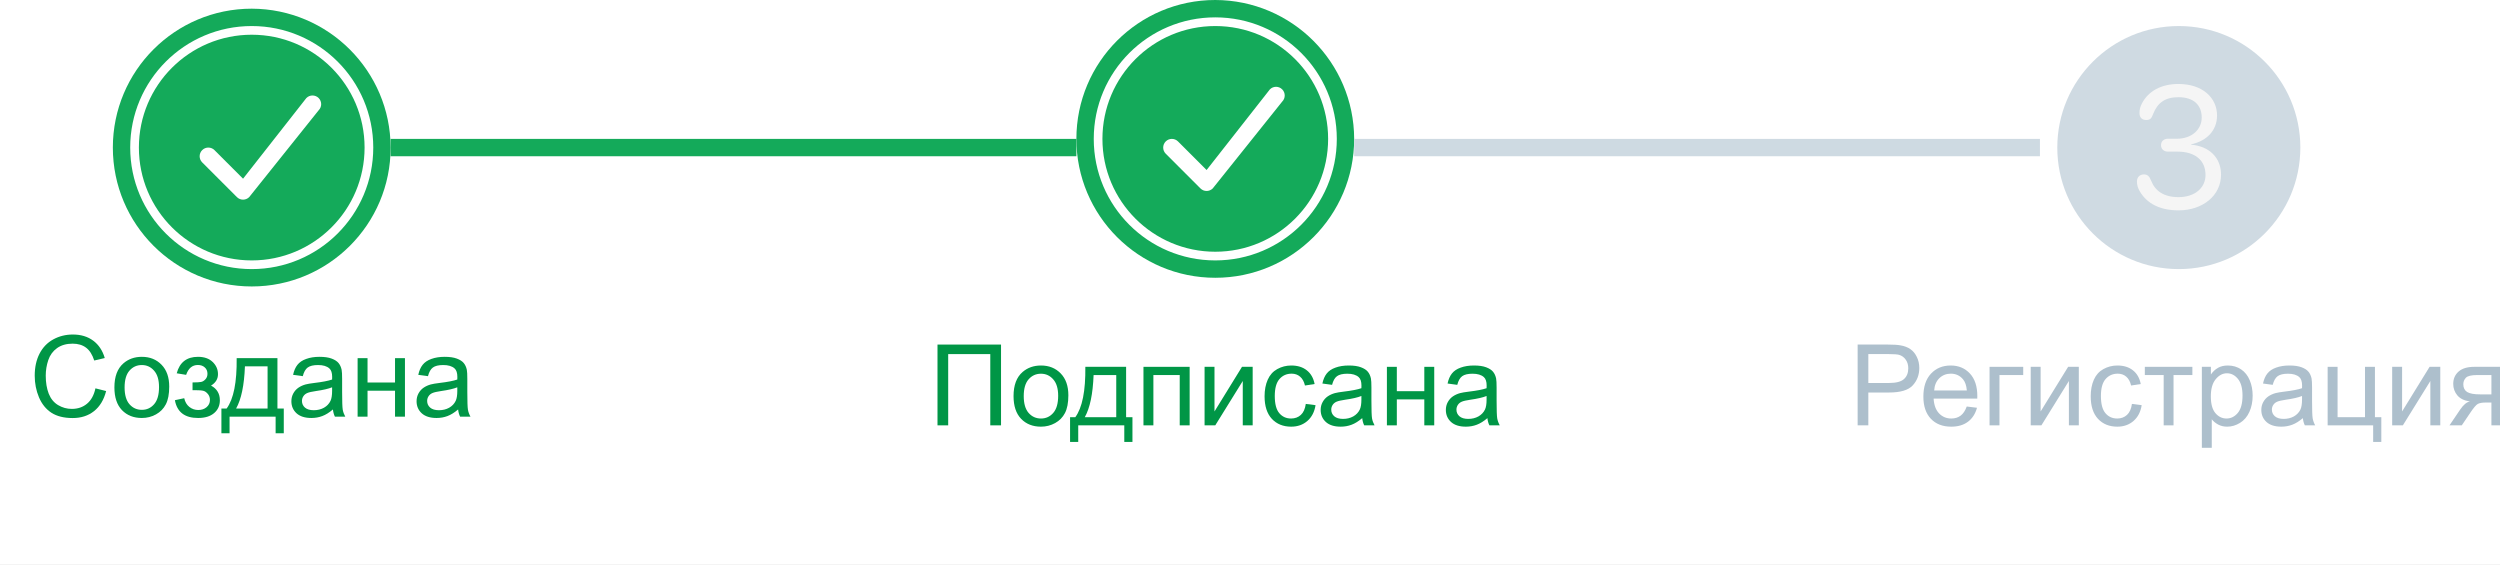
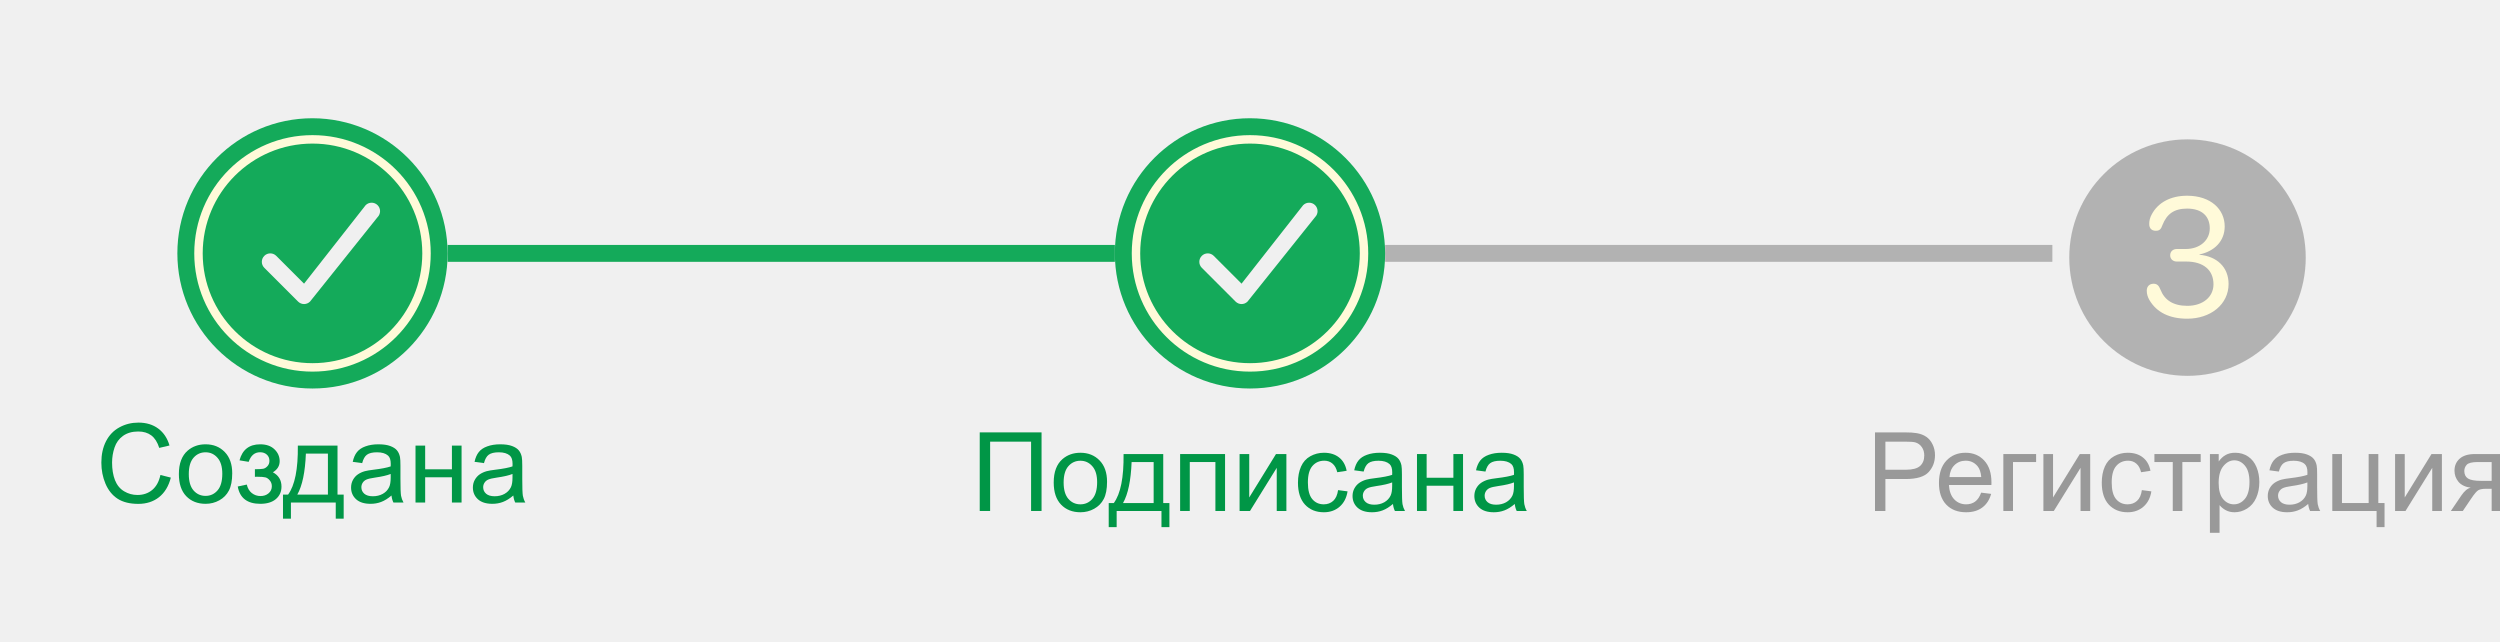
- <svg xmlns="http://www.w3.org/2000/svg" width="288" height="65" viewBox="0 0 288 65" fill="none">
-   <g clip-path="url(#clip0_205_139)">
-     <rect width="288" height="65" fill="white" />
-     <path d="M108 39.694H115.319V49H114.081V40.792H109.231V49H108V39.694Z" fill="#009646" />
-     <path d="M116.76 45.629C116.76 44.381 117.107 43.456 117.801 42.855C118.38 42.356 119.087 42.106 119.921 42.106C120.847 42.106 121.605 42.411 122.193 43.02C122.781 43.626 123.075 44.464 123.075 45.534C123.075 46.402 122.944 47.085 122.682 47.584C122.424 48.08 122.045 48.465 121.546 48.74C121.051 49.015 120.509 49.152 119.921 49.152C118.977 49.152 118.213 48.85 117.629 48.245C117.049 47.639 116.76 46.768 116.76 45.629ZM117.934 45.629C117.934 46.493 118.122 47.14 118.499 47.572C118.875 47.999 119.349 48.213 119.921 48.213C120.488 48.213 120.96 47.997 121.336 47.565C121.713 47.134 121.901 46.476 121.901 45.591C121.901 44.758 121.711 44.127 121.33 43.7C120.953 43.268 120.483 43.052 119.921 43.052C119.349 43.052 118.875 43.266 118.499 43.693C118.122 44.121 117.934 44.766 117.934 45.629Z" fill="#009646" />
-     <path d="M125.031 42.259H129.728V48.06H130.458V50.911H129.518V49H124.212V50.911H123.272V48.06H123.875C124.679 46.969 125.064 45.035 125.031 42.259ZM125.983 43.205C125.898 45.392 125.56 47.011 124.967 48.06H128.592V43.205H125.983Z" fill="#009646" />
-     <path d="M131.727 42.259H137.047V49H135.904V43.205H132.87V49H131.727V42.259Z" fill="#009646" />
-     <path d="M138.767 42.259H139.909V47.4L143.077 42.259H144.308V49H143.166V43.89L139.998 49H138.767V42.259Z" fill="#009646" />
-     <path d="M150.428 46.531L151.551 46.677C151.428 47.451 151.113 48.058 150.605 48.498C150.102 48.934 149.482 49.152 148.745 49.152C147.823 49.152 147.08 48.852 146.517 48.251C145.959 47.646 145.679 46.78 145.679 45.655C145.679 44.927 145.8 44.29 146.041 43.744C146.282 43.198 146.649 42.79 147.139 42.519C147.635 42.244 148.172 42.106 148.752 42.106C149.484 42.106 150.083 42.293 150.548 42.665C151.014 43.033 151.312 43.558 151.443 44.239L150.332 44.411C150.226 43.958 150.038 43.617 149.767 43.389C149.501 43.16 149.177 43.046 148.796 43.046C148.221 43.046 147.753 43.253 147.393 43.668C147.034 44.078 146.854 44.73 146.854 45.623C146.854 46.529 147.027 47.187 147.374 47.597C147.721 48.008 148.174 48.213 148.733 48.213C149.181 48.213 149.556 48.075 149.856 47.8C150.157 47.525 150.347 47.102 150.428 46.531Z" fill="#009646" />
-     <path d="M156.928 48.169C156.504 48.528 156.096 48.782 155.702 48.93C155.313 49.078 154.894 49.152 154.446 49.152C153.705 49.152 153.136 48.972 152.738 48.613C152.34 48.249 152.141 47.785 152.141 47.223C152.141 46.893 152.215 46.592 152.364 46.321C152.516 46.046 152.713 45.826 152.954 45.661C153.199 45.496 153.474 45.371 153.779 45.287C154.003 45.227 154.342 45.17 154.795 45.115C155.717 45.005 156.396 44.874 156.832 44.722C156.837 44.565 156.839 44.466 156.839 44.423C156.839 43.958 156.731 43.63 156.515 43.44C156.223 43.181 155.789 43.052 155.214 43.052C154.676 43.052 154.278 43.148 154.02 43.338C153.766 43.524 153.578 43.856 153.455 44.334L152.338 44.182C152.44 43.704 152.607 43.319 152.84 43.027C153.072 42.731 153.409 42.504 153.849 42.348C154.289 42.187 154.799 42.106 155.379 42.106C155.954 42.106 156.422 42.174 156.782 42.31C157.141 42.445 157.406 42.616 157.575 42.824C157.744 43.027 157.863 43.285 157.93 43.598C157.969 43.793 157.988 44.144 157.988 44.652V46.175C157.988 47.237 158.011 47.91 158.057 48.194C158.108 48.473 158.206 48.742 158.349 49H157.156C157.038 48.763 156.961 48.486 156.928 48.169ZM156.832 45.617C156.418 45.786 155.796 45.93 154.966 46.048C154.496 46.116 154.164 46.192 153.969 46.277C153.775 46.361 153.625 46.486 153.519 46.651C153.413 46.812 153.36 46.992 153.36 47.191C153.36 47.496 153.474 47.749 153.703 47.953C153.936 48.156 154.274 48.257 154.719 48.257C155.159 48.257 155.55 48.162 155.893 47.972C156.236 47.777 156.487 47.513 156.648 47.178C156.771 46.92 156.832 46.539 156.832 46.036V45.617Z" fill="#009646" />
-     <path d="M159.771 42.259H160.914V45.065H164.081V42.259H165.224V49H164.081V46.01H160.914V49H159.771V42.259Z" fill="#009646" />
-     <path d="M171.349 48.169C170.926 48.528 170.518 48.782 170.124 48.93C169.735 49.078 169.316 49.152 168.867 49.152C168.127 49.152 167.558 48.972 167.16 48.613C166.762 48.249 166.563 47.785 166.563 47.223C166.563 46.893 166.637 46.592 166.785 46.321C166.938 46.046 167.135 45.826 167.376 45.661C167.621 45.496 167.896 45.371 168.201 45.287C168.425 45.227 168.764 45.17 169.217 45.115C170.139 45.005 170.818 44.874 171.254 44.722C171.258 44.565 171.261 44.466 171.261 44.423C171.261 43.958 171.153 43.63 170.937 43.44C170.645 43.181 170.211 43.052 169.636 43.052C169.098 43.052 168.7 43.148 168.442 43.338C168.188 43.524 168 43.856 167.877 44.334L166.76 44.182C166.862 43.704 167.029 43.319 167.261 43.027C167.494 42.731 167.831 42.504 168.271 42.348C168.711 42.187 169.221 42.106 169.801 42.106C170.376 42.106 170.844 42.174 171.203 42.31C171.563 42.445 171.828 42.616 171.997 42.824C172.166 43.027 172.285 43.285 172.352 43.598C172.39 43.793 172.409 44.144 172.409 44.652V46.175C172.409 47.237 172.433 47.91 172.479 48.194C172.53 48.473 172.627 48.742 172.771 49H171.578C171.459 48.763 171.383 48.486 171.349 48.169ZM171.254 45.617C170.839 45.786 170.217 45.93 169.388 46.048C168.918 46.116 168.586 46.192 168.391 46.277C168.197 46.361 168.046 46.486 167.941 46.651C167.835 46.812 167.782 46.992 167.782 47.191C167.782 47.496 167.896 47.749 168.125 47.953C168.358 48.156 168.696 48.257 169.14 48.257C169.581 48.257 169.972 48.162 170.315 47.972C170.657 47.777 170.909 47.513 171.07 47.178C171.193 46.92 171.254 46.539 171.254 46.036V45.617Z" fill="#009646" />
-     <path d="M214 49V39.694H217.51C218.128 39.694 218.6 39.724 218.926 39.783C219.383 39.859 219.766 40.005 220.075 40.221C220.383 40.433 220.631 40.731 220.817 41.116C221.008 41.501 221.103 41.925 221.103 42.386C221.103 43.177 220.851 43.848 220.347 44.398C219.844 44.944 218.934 45.217 217.618 45.217H215.231V49H214ZM215.231 44.119H217.637C218.433 44.119 218.998 43.971 219.332 43.674C219.666 43.378 219.833 42.961 219.833 42.424C219.833 42.035 219.734 41.702 219.535 41.427C219.34 41.148 219.082 40.964 218.761 40.875C218.553 40.82 218.17 40.792 217.612 40.792H215.231V44.119Z" fill="#ADBFCC" />
-     <path d="M226.568 46.829L227.749 46.975C227.563 47.665 227.218 48.2 226.714 48.581C226.211 48.962 225.567 49.152 224.784 49.152C223.798 49.152 223.016 48.85 222.436 48.245C221.86 47.635 221.573 46.783 221.573 45.687C221.573 44.552 221.865 43.672 222.449 43.046C223.033 42.42 223.79 42.106 224.721 42.106C225.622 42.106 226.359 42.413 226.93 43.027C227.501 43.641 227.787 44.504 227.787 45.617C227.787 45.684 227.785 45.786 227.781 45.921H222.753C222.796 46.662 223.005 47.229 223.382 47.623C223.758 48.016 224.228 48.213 224.791 48.213C225.21 48.213 225.567 48.103 225.864 47.883C226.16 47.663 226.395 47.312 226.568 46.829ZM222.817 44.982H226.581C226.53 44.415 226.386 43.99 226.149 43.706C225.785 43.266 225.313 43.046 224.734 43.046C224.209 43.046 223.767 43.221 223.407 43.573C223.052 43.924 222.855 44.394 222.817 44.982Z" fill="#ADBFCC" />
-     <path d="M229.196 42.259H233.075V43.205H230.339V49H229.196V42.259Z" fill="#ADBFCC" />
-     <path d="M233.938 42.259H235.08V47.4L238.248 42.259H239.479V49H238.337V43.89L235.169 49H233.938V42.259Z" fill="#ADBFCC" />
-     <path d="M245.598 46.531L246.722 46.677C246.599 47.451 246.284 48.058 245.776 48.498C245.273 48.934 244.653 49.152 243.916 49.152C242.994 49.152 242.251 48.852 241.688 48.251C241.13 47.646 240.85 46.78 240.85 45.655C240.85 44.927 240.971 44.29 241.212 43.744C241.453 43.198 241.819 42.79 242.31 42.519C242.805 42.244 243.343 42.106 243.923 42.106C244.655 42.106 245.254 42.293 245.719 42.665C246.185 43.033 246.483 43.558 246.614 44.239L245.503 44.411C245.397 43.958 245.209 43.617 244.938 43.389C244.672 43.16 244.348 43.046 243.967 43.046C243.392 43.046 242.924 43.253 242.564 43.668C242.205 44.078 242.025 44.73 242.025 45.623C242.025 46.529 242.198 47.187 242.545 47.597C242.892 48.008 243.345 48.213 243.904 48.213C244.352 48.213 244.727 48.075 245.027 47.8C245.328 47.525 245.518 47.102 245.598 46.531Z" fill="#ADBFCC" />
-     <path d="M247.084 42.259H252.562V43.205H250.391V49H249.255V43.205H247.084V42.259Z" fill="#ADBFCC" />
-     <path d="M253.654 51.584V42.259H254.695V43.135C254.94 42.792 255.217 42.536 255.526 42.367C255.835 42.193 256.21 42.106 256.65 42.106C257.225 42.106 257.733 42.255 258.173 42.551C258.613 42.847 258.945 43.266 259.17 43.808C259.394 44.345 259.506 44.935 259.506 45.579C259.506 46.268 259.381 46.891 259.132 47.445C258.886 47.995 258.527 48.418 258.053 48.714C257.583 49.006 257.088 49.152 256.567 49.152C256.186 49.152 255.844 49.072 255.539 48.911C255.238 48.75 254.991 48.547 254.796 48.302V51.584H253.654ZM254.688 45.667C254.688 46.535 254.864 47.176 255.215 47.591C255.566 48.005 255.992 48.213 256.491 48.213C256.999 48.213 257.433 47.999 257.792 47.572C258.156 47.14 258.338 46.474 258.338 45.572C258.338 44.713 258.16 44.07 257.805 43.643C257.454 43.215 257.033 43.002 256.542 43.002C256.055 43.002 255.624 43.23 255.247 43.687C254.874 44.14 254.688 44.8 254.688 45.667Z" fill="#ADBFCC" />
-     <path d="M265.289 48.169C264.866 48.528 264.457 48.782 264.064 48.93C263.674 49.078 263.256 49.152 262.807 49.152C262.066 49.152 261.497 48.972 261.099 48.613C260.702 48.249 260.503 47.785 260.503 47.223C260.503 46.893 260.577 46.592 260.725 46.321C260.877 46.046 261.074 45.826 261.315 45.661C261.561 45.496 261.836 45.371 262.14 45.287C262.365 45.227 262.703 45.17 263.156 45.115C264.079 45.005 264.758 44.874 265.194 44.722C265.198 44.565 265.2 44.466 265.2 44.423C265.2 43.958 265.092 43.63 264.876 43.44C264.584 43.181 264.151 43.052 263.575 43.052C263.038 43.052 262.64 43.148 262.382 43.338C262.128 43.524 261.939 43.856 261.817 44.334L260.7 44.182C260.801 43.704 260.968 43.319 261.201 43.027C261.434 42.731 261.77 42.504 262.21 42.348C262.65 42.187 263.16 42.106 263.74 42.106C264.316 42.106 264.783 42.174 265.143 42.31C265.503 42.445 265.767 42.616 265.936 42.824C266.106 43.027 266.224 43.285 266.292 43.598C266.33 43.793 266.349 44.144 266.349 44.652V46.175C266.349 47.237 266.372 47.91 266.419 48.194C266.47 48.473 266.567 48.742 266.711 49H265.517C265.399 48.763 265.323 48.486 265.289 48.169ZM265.194 45.617C264.779 45.786 264.157 45.93 263.327 46.048C262.858 46.116 262.526 46.192 262.331 46.277C262.136 46.361 261.986 46.486 261.88 46.651C261.774 46.812 261.721 46.992 261.721 47.191C261.721 47.496 261.836 47.749 262.064 47.953C262.297 48.156 262.636 48.257 263.08 48.257C263.52 48.257 263.911 48.162 264.254 47.972C264.597 47.777 264.849 47.513 265.01 47.178C265.132 46.92 265.194 46.539 265.194 46.036V45.617Z" fill="#ADBFCC" />
-     <path d="M268.145 42.259H269.288V48.06H272.449V42.259H273.592V48.06H274.328V50.911H273.388V49H268.145V42.259Z" fill="#ADBFCC" />
-     <path d="M275.578 42.259H276.721V47.4L279.888 42.259H281.12V49H279.977V43.89L276.81 49H275.578V42.259Z" fill="#ADBFCC" />
-     <path d="M288.147 42.259V49H287.011V46.372H286.35C285.948 46.372 285.648 46.425 285.449 46.531C285.254 46.632 284.969 46.965 284.592 47.527L283.596 49H282.18L283.411 47.185C283.788 46.63 284.163 46.317 284.535 46.245C283.883 46.156 283.399 45.921 283.081 45.541C282.768 45.16 282.612 44.722 282.612 44.227C282.612 43.643 282.817 43.169 283.227 42.805C283.642 42.441 284.241 42.259 285.024 42.259H288.147ZM287.011 43.205H285.386C284.704 43.205 284.264 43.31 284.065 43.522C283.871 43.734 283.773 43.981 283.773 44.265C283.773 44.667 283.917 44.963 284.205 45.153C284.497 45.34 285.011 45.433 285.747 45.433H287.011V43.205Z" fill="#ADBFCC" />
-     <path d="M29 1C20.163 1 13 8.163 13 17C13 25.837 20.163 33 29 33C37.837 33 45 25.837 45 17C44.974 8.174 37.826 1.026 29 1ZM36.707 12.707L28.707 22.707C28.512 22.902 28.256 23 28 23C27.744 23 27.488 22.902 27.293 22.707L23.293 18.707C22.902 18.316 22.902 17.684 23.293 17.293C23.684 16.902 24.316 16.902 24.707 17.293L28 20.586L35.293 11.293C35.684 10.902 36.316 10.902 36.707 11.293C37.098 11.684 37.098 12.316 36.707 12.707Z" fill="#14AA5A" />
-     <path fill-rule="evenodd" clip-rule="evenodd" d="M29 30C36.18 30 42 24.18 42 17C42 9.82 36.18 4 29 4C21.82 4 16 9.82 16 17C16 24.18 21.82 30 29 30ZM29 31C36.732 31 43 24.732 43 17C43 9.268 36.732 3 29 3C21.268 3 15 9.268 15 17C15 24.732 21.268 31 29 31Z" fill="white" />
-     <path d="M140 0C131.163 0 124 7.163 124 16C124 24.837 131.163 32 140 32C148.837 32 156 24.837 156 16C155.974 7.174 148.826 0.026 140 0ZM147.707 11.707L139.707 21.707C139.512 21.902 139.256 22 139 22C138.744 22 138.488 21.902 138.293 21.707L134.293 17.707C133.902 17.316 133.902 16.684 134.293 16.293C134.684 15.902 135.316 15.902 135.707 16.293L139 19.586L146.293 10.293C146.684 9.902 147.316 9.902 147.707 10.293C148.098 10.684 148.098 11.316 147.707 11.707Z" fill="#14AA5A" />
-     <path fill-rule="evenodd" clip-rule="evenodd" d="M140 29C147.18 29 153 23.18 153 16C153 8.82 147.18 3 140 3C132.82 3 127 8.82 127 16C127 23.18 132.82 29 140 29ZM140 30C147.732 30 154 23.732 154 16C154 8.268 147.732 2 140 2C132.268 2 126 8.268 126 16C126 23.732 132.268 30 140 30Z" fill="white" />
-     <path d="M265 17C265 24.732 258.732 31 251 31C243.268 31 237 24.732 237 17C237 9.268 243.268 3 251 3C258.732 3 265 9.268 265 17Z" fill="#CFDAE2" />
-     <path d="M250.971 24.234C248.871 24.234 247.348 23.482 246.498 22.037C246.273 21.646 246.176 21.295 246.176 20.914C246.176 20.426 246.479 20.094 246.986 20.094C247.387 20.094 247.611 20.309 247.797 20.787C248.266 21.998 249.271 22.711 250.971 22.711C252.826 22.711 254.066 21.656 254.076 20.182C254.086 18.443 252.846 17.467 250.863 17.467H249.74C249.271 17.467 248.949 17.164 248.949 16.725C248.949 16.285 249.271 15.982 249.74 15.982H250.785C252.465 15.982 253.637 14.947 253.637 13.541C253.637 12.145 252.758 11.197 250.951 11.197C249.398 11.197 248.549 11.852 248.041 13.131C247.865 13.639 247.689 13.824 247.25 13.824C246.752 13.824 246.469 13.531 246.469 13.023C246.469 12.623 246.557 12.271 246.762 11.891C247.504 10.484 248.998 9.674 250.951 9.674C253.773 9.674 255.404 11.295 255.404 13.307C255.404 15.055 254.184 16.256 252.416 16.627V16.666C254.467 16.842 255.863 18.121 255.863 20.123C255.863 22.545 253.734 24.234 250.971 24.234Z" fill="#F5F5F5" />
-     <path d="M45 16H124V18H45V16Z" fill="#14AA5A" />
-     <path d="M156 16H235V18H156V16Z" fill="#CEDAE2" />
-     <path d="M10.995 44.737L12.227 45.048C11.968 46.06 11.503 46.832 10.83 47.365C10.162 47.894 9.343 48.159 8.374 48.159C7.371 48.159 6.554 47.956 5.923 47.549C5.297 47.139 4.819 46.546 4.489 45.772C4.163 44.998 4 44.166 4 43.277C4 42.308 4.184 41.464 4.552 40.745C4.925 40.021 5.452 39.473 6.133 39.101C6.818 38.724 7.572 38.536 8.393 38.536C9.324 38.536 10.106 38.773 10.741 39.247C11.376 39.721 11.818 40.387 12.068 41.246L10.855 41.532C10.64 40.855 10.326 40.362 9.916 40.053C9.506 39.744 8.989 39.589 8.367 39.589C7.652 39.589 7.053 39.761 6.571 40.103C6.093 40.446 5.756 40.908 5.562 41.487C5.367 42.063 5.27 42.657 5.27 43.271C5.27 44.062 5.384 44.754 5.612 45.347C5.845 45.935 6.205 46.375 6.691 46.667C7.178 46.959 7.705 47.105 8.272 47.105C8.962 47.105 9.546 46.906 10.024 46.508C10.502 46.111 10.826 45.52 10.995 44.737Z" fill="#009646" />
-     <path d="M13.179 44.629C13.179 43.381 13.526 42.456 14.22 41.855C14.799 41.356 15.506 41.106 16.34 41.106C17.267 41.106 18.024 41.411 18.612 42.02C19.201 42.626 19.495 43.464 19.495 44.534C19.495 45.402 19.363 46.085 19.101 46.584C18.843 47.08 18.464 47.465 17.965 47.74C17.47 48.015 16.928 48.152 16.34 48.152C15.396 48.152 14.632 47.85 14.048 47.245C13.469 46.639 13.179 45.768 13.179 44.629ZM14.353 44.629C14.353 45.493 14.541 46.14 14.918 46.572C15.295 46.999 15.768 47.213 16.34 47.213C16.907 47.213 17.379 46.997 17.755 46.565C18.132 46.134 18.32 45.476 18.32 44.591C18.32 43.758 18.13 43.127 17.749 42.7C17.372 42.268 16.903 42.052 16.34 42.052C15.768 42.052 15.295 42.266 14.918 42.693C14.541 43.121 14.353 43.766 14.353 44.629Z" fill="#009646" />
-     <path d="M22.18 44.953V44.058C22.662 44.054 22.99 44.035 23.163 44.001C23.341 43.967 23.508 43.866 23.665 43.696C23.822 43.527 23.9 43.315 23.9 43.062C23.9 42.753 23.796 42.507 23.589 42.325C23.386 42.139 23.121 42.046 22.795 42.046C22.152 42.046 21.701 42.425 21.443 43.182L20.358 43.004C20.696 41.739 21.513 41.106 22.808 41.106C23.527 41.106 24.09 41.303 24.497 41.697C24.907 42.09 25.112 42.56 25.112 43.106C25.112 43.656 24.846 44.094 24.312 44.42C24.651 44.602 24.905 44.835 25.074 45.118C25.244 45.398 25.328 45.73 25.328 46.115C25.328 46.72 25.108 47.211 24.668 47.587C24.228 47.964 23.612 48.152 22.821 48.152C21.285 48.152 20.394 47.469 20.148 46.102L21.221 45.873C21.319 46.305 21.515 46.639 21.811 46.877C22.112 47.113 22.455 47.232 22.84 47.232C23.225 47.232 23.544 47.124 23.798 46.908C24.056 46.688 24.186 46.409 24.186 46.07C24.186 45.808 24.105 45.579 23.944 45.385C23.784 45.19 23.612 45.069 23.43 45.023C23.248 44.972 22.918 44.947 22.44 44.947C22.402 44.947 22.315 44.949 22.18 44.953Z" fill="#009646" />
-     <path d="M27.264 41.259H31.961V47.06H32.691V49.911H31.752V48H26.445V49.911H25.506V47.06H26.109C26.913 45.969 27.298 44.035 27.264 41.259ZM28.216 42.205C28.132 44.392 27.793 46.011 27.201 47.06H30.825V42.205H28.216Z" fill="#009646" />
-     <path d="M38.353 47.169C37.93 47.528 37.522 47.782 37.128 47.93C36.739 48.078 36.32 48.152 35.871 48.152C35.131 48.152 34.562 47.972 34.164 47.613C33.766 47.249 33.567 46.785 33.567 46.223C33.567 45.893 33.641 45.592 33.789 45.321C33.942 45.046 34.139 44.826 34.38 44.661C34.625 44.496 34.9 44.371 35.205 44.287C35.429 44.227 35.768 44.17 36.221 44.115C37.143 44.005 37.822 43.874 38.258 43.722C38.263 43.565 38.265 43.466 38.265 43.423C38.265 42.958 38.157 42.63 37.941 42.44C37.649 42.181 37.215 42.052 36.64 42.052C36.102 42.052 35.704 42.148 35.446 42.338C35.192 42.524 35.004 42.856 34.881 43.334L33.764 43.182C33.866 42.704 34.033 42.319 34.266 42.027C34.498 41.731 34.835 41.504 35.275 41.348C35.715 41.187 36.225 41.106 36.805 41.106C37.38 41.106 37.848 41.174 38.208 41.31C38.567 41.445 38.832 41.616 39.001 41.824C39.17 42.027 39.289 42.285 39.356 42.598C39.395 42.793 39.413 43.144 39.413 43.652V45.175C39.413 46.237 39.437 46.91 39.483 47.194C39.534 47.473 39.632 47.742 39.775 48H38.582C38.464 47.763 38.387 47.486 38.353 47.169ZM38.258 44.617C37.843 44.786 37.221 44.93 36.392 45.048C35.922 45.116 35.59 45.192 35.395 45.277C35.201 45.361 35.051 45.486 34.945 45.651C34.839 45.812 34.786 45.992 34.786 46.191C34.786 46.496 34.9 46.749 35.129 46.953C35.362 47.156 35.7 47.257 36.145 47.257C36.585 47.257 36.976 47.162 37.319 46.972C37.662 46.777 37.913 46.513 38.074 46.178C38.197 45.92 38.258 45.539 38.258 45.036V44.617Z" fill="#009646" />
-     <path d="M41.197 41.259H42.34V44.065H45.507V41.259H46.65V48H45.507V45.01H42.34V48H41.197V41.259Z" fill="#009646" />
-     <path d="M52.775 47.169C52.352 47.528 51.944 47.782 51.55 47.93C51.161 48.078 50.742 48.152 50.293 48.152C49.553 48.152 48.984 47.972 48.586 47.613C48.188 47.249 47.989 46.785 47.989 46.223C47.989 45.893 48.063 45.592 48.211 45.321C48.364 45.046 48.56 44.826 48.802 44.661C49.047 44.496 49.322 44.371 49.627 44.287C49.851 44.227 50.19 44.17 50.642 44.115C51.565 44.005 52.244 43.874 52.68 43.722C52.684 43.565 52.687 43.466 52.687 43.423C52.687 42.958 52.579 42.63 52.363 42.44C52.071 42.181 51.637 42.052 51.062 42.052C50.524 42.052 50.126 42.148 49.868 42.338C49.614 42.524 49.426 42.856 49.303 43.334L48.186 43.182C48.288 42.704 48.455 42.319 48.688 42.027C48.92 41.731 49.257 41.504 49.697 41.348C50.137 41.187 50.647 41.106 51.227 41.106C51.802 41.106 52.27 41.174 52.629 41.31C52.989 41.445 53.254 41.616 53.423 41.824C53.592 42.027 53.711 42.285 53.778 42.598C53.816 42.793 53.835 43.144 53.835 43.652V45.175C53.835 46.237 53.859 46.91 53.905 47.194C53.956 47.473 54.053 47.742 54.197 48H53.004C52.885 47.763 52.809 47.486 52.775 47.169ZM52.68 44.617C52.265 44.786 51.643 44.93 50.814 45.048C50.344 45.116 50.012 45.192 49.817 45.277C49.623 45.361 49.472 45.486 49.367 45.651C49.261 45.812 49.208 45.992 49.208 46.191C49.208 46.496 49.322 46.749 49.551 46.953C49.783 47.156 50.122 47.257 50.566 47.257C51.007 47.257 51.398 47.162 51.741 46.972C52.084 46.777 52.335 46.513 52.496 46.178C52.619 45.92 52.68 45.539 52.68 45.036V44.617Z" fill="#009646" />
+ <svg xmlns="http://www.w3.org/2000/svg" width="296" height="76" viewBox="0 0 296 76" fill="none">
+   <g clip-path="url(#clip0_3_216)">
+     <path d="M222 60.5V51.194H225.51C226.128 51.194 226.6 51.224 226.926 51.283C227.383 51.359 227.766 51.505 228.075 51.721C228.383 51.933 228.631 52.231 228.817 52.616C229.008 53.001 229.103 53.425 229.103 53.886C229.103 54.677 228.851 55.348 228.347 55.898C227.844 56.444 226.934 56.717 225.618 56.717H223.231V60.5H222ZM223.231 55.619H225.637C226.433 55.619 226.998 55.471 227.332 55.174C227.666 54.878 227.833 54.461 227.833 53.924C227.833 53.535 227.734 53.202 227.535 52.927C227.34 52.648 227.082 52.464 226.761 52.375C226.553 52.32 226.17 52.292 225.612 52.292H223.231V55.619Z" fill="#424242" fill-opacity="0.5" />
+     <path d="M234.568 58.329L235.749 58.475C235.563 59.165 235.218 59.7 234.714 60.081C234.211 60.462 233.567 60.652 232.784 60.652C231.798 60.652 231.016 60.35 230.436 59.745C229.86 59.135 229.573 58.283 229.573 57.187C229.573 56.052 229.865 55.172 230.449 54.546C231.033 53.92 231.79 53.606 232.721 53.606C233.622 53.606 234.359 53.913 234.93 54.527C235.501 55.141 235.787 56.004 235.787 57.117C235.787 57.184 235.785 57.286 235.781 57.421H230.753C230.796 58.162 231.005 58.729 231.382 59.123C231.758 59.516 232.228 59.713 232.791 59.713C233.21 59.713 233.567 59.603 233.864 59.383C234.16 59.163 234.395 58.812 234.568 58.329ZM230.817 56.482H234.581C234.53 55.915 234.386 55.49 234.149 55.206C233.785 54.766 233.313 54.546 232.734 54.546C232.209 54.546 231.767 54.721 231.407 55.073C231.052 55.424 230.855 55.894 230.817 56.482Z" fill="#424242" fill-opacity="0.5" />
+     <path d="M237.196 53.759H241.075V54.705H238.339V60.5H237.196V53.759Z" fill="#424242" fill-opacity="0.5" />
+     <path d="M241.938 53.759H243.08V58.9L246.248 53.759H247.479V60.5H246.337V55.39L243.169 60.5H241.938V53.759Z" fill="#424242" fill-opacity="0.5" />
+     <path d="M253.598 58.031L254.722 58.177C254.599 58.951 254.284 59.558 253.776 59.998C253.273 60.434 252.653 60.652 251.916 60.652C250.994 60.652 250.251 60.352 249.688 59.751C249.13 59.146 248.85 58.28 248.85 57.155C248.85 56.427 248.971 55.79 249.212 55.244C249.453 54.698 249.819 54.29 250.31 54.019C250.805 53.744 251.343 53.606 251.923 53.606C252.655 53.606 253.254 53.793 253.719 54.165C254.185 54.533 254.483 55.058 254.614 55.739L253.503 55.911C253.397 55.458 253.209 55.117 252.938 54.889C252.672 54.66 252.348 54.546 251.967 54.546C251.392 54.546 250.924 54.753 250.564 55.168C250.205 55.578 250.025 56.23 250.025 57.123C250.025 58.029 250.198 58.687 250.545 59.097C250.892 59.508 251.345 59.713 251.904 59.713C252.352 59.713 252.727 59.575 253.027 59.3C253.328 59.025 253.518 58.602 253.598 58.031Z" fill="#424242" fill-opacity="0.5" />
+     <path d="M255.084 53.759H260.562V54.705H258.391V60.5H257.255V54.705H255.084V53.759Z" fill="#424242" fill-opacity="0.5" />
+     <path d="M261.654 63.084V53.759H262.695V54.635C262.94 54.292 263.217 54.036 263.526 53.867C263.835 53.693 264.21 53.606 264.65 53.606C265.225 53.606 265.733 53.755 266.173 54.051C266.613 54.347 266.945 54.766 267.17 55.308C267.394 55.845 267.506 56.435 267.506 57.079C267.506 57.768 267.381 58.391 267.132 58.945C266.886 59.495 266.527 59.918 266.053 60.214C265.583 60.506 265.088 60.652 264.567 60.652C264.186 60.652 263.844 60.572 263.539 60.411C263.238 60.25 262.991 60.047 262.796 59.802V63.084H261.654ZM262.688 57.167C262.688 58.035 262.864 58.676 263.215 59.091C263.566 59.505 263.992 59.713 264.491 59.713C264.999 59.713 265.433 59.499 265.792 59.072C266.156 58.64 266.338 57.974 266.338 57.072C266.338 56.213 266.16 55.57 265.805 55.143C265.454 54.715 265.033 54.502 264.542 54.502C264.055 54.502 263.624 54.73 263.247 55.187C262.874 55.64 262.688 56.3 262.688 57.167Z" fill="#424242" fill-opacity="0.5" />
+     <path d="M273.289 59.669C272.866 60.028 272.457 60.282 272.064 60.43C271.674 60.578 271.256 60.652 270.807 60.652C270.066 60.652 269.497 60.472 269.099 60.113C268.702 59.749 268.503 59.285 268.503 58.723C268.503 58.393 268.577 58.092 268.725 57.821C268.877 57.546 269.074 57.326 269.315 57.161C269.561 56.996 269.836 56.871 270.14 56.787C270.365 56.727 270.703 56.67 271.156 56.615C272.079 56.505 272.758 56.374 273.194 56.222C273.198 56.065 273.2 55.966 273.2 55.923C273.2 55.458 273.092 55.13 272.876 54.94C272.584 54.681 272.151 54.552 271.575 54.552C271.038 54.552 270.64 54.648 270.382 54.838C270.128 55.024 269.939 55.356 269.817 55.834L268.7 55.682C268.801 55.204 268.968 54.819 269.201 54.527C269.434 54.231 269.77 54.004 270.21 53.848C270.65 53.687 271.16 53.606 271.74 53.606C272.316 53.606 272.783 53.674 273.143 53.81C273.503 53.945 273.767 54.116 273.936 54.324C274.106 54.527 274.224 54.785 274.292 55.098C274.33 55.293 274.349 55.644 274.349 56.152V57.675C274.349 58.737 274.372 59.41 274.419 59.694C274.47 59.973 274.567 60.242 274.711 60.5H273.517C273.399 60.263 273.323 59.986 273.289 59.669ZM273.194 57.117C272.779 57.286 272.157 57.43 271.327 57.548C270.858 57.616 270.526 57.692 270.331 57.777C270.136 57.861 269.986 57.986 269.88 58.151C269.774 58.312 269.721 58.492 269.721 58.691C269.721 58.996 269.836 59.249 270.064 59.453C270.297 59.656 270.636 59.757 271.08 59.757C271.52 59.757 271.911 59.662 272.254 59.472C272.597 59.277 272.849 59.013 273.01 58.678C273.132 58.42 273.194 58.039 273.194 57.536V57.117Z" fill="#424242" fill-opacity="0.5" />
+     <path d="M276.145 53.759H277.288V59.56H280.449V53.759H281.592V59.56H282.328V62.411H281.388V60.5H276.145V53.759Z" fill="#424242" fill-opacity="0.5" />
+     <path d="M283.578 53.759H284.721V58.9L287.888 53.759H289.12V60.5H287.977V55.39L284.81 60.5H283.578V53.759Z" fill="#424242" fill-opacity="0.5" />
+     <path d="M296.147 53.759V60.5H295.011V57.872H294.35C293.948 57.872 293.648 57.925 293.449 58.031C293.254 58.132 292.969 58.465 292.592 59.027L291.596 60.5H290.18L291.411 58.685C291.788 58.13 292.163 57.817 292.535 57.745C291.883 57.656 291.399 57.421 291.081 57.041C290.768 56.66 290.612 56.222 290.612 55.727C290.612 55.143 290.817 54.669 291.227 54.305C291.642 53.941 292.241 53.759 293.024 53.759H296.147ZM295.011 54.705H293.386C292.704 54.705 292.264 54.81 292.065 55.022C291.871 55.234 291.773 55.481 291.773 55.765C291.773 56.167 291.917 56.463 292.205 56.653C292.497 56.84 293.011 56.933 293.747 56.933H295.011V54.705Z" fill="#424242" fill-opacity="0.5" />
+     <path opacity="0.7" d="M273 30.5C273 38.232 266.732 44.5 259 44.5C251.268 44.5 245 38.232 245 30.5C245 22.768 251.268 16.5 259 16.5C266.732 16.5 273 22.768 273 30.5Z" fill="#424242" fill-opacity="0.5" />
+     <path d="M258.971 37.734C256.871 37.734 255.348 36.982 254.498 35.537C254.273 35.147 254.176 34.795 254.176 34.414C254.176 33.926 254.479 33.594 254.986 33.594C255.387 33.594 255.611 33.809 255.797 34.287C256.266 35.498 257.271 36.211 258.971 36.211C260.826 36.211 262.066 35.156 262.076 33.682C262.086 31.943 260.846 30.967 258.863 30.967H257.74C257.271 30.967 256.949 30.664 256.949 30.225C256.949 29.785 257.271 29.482 257.74 29.482H258.785C260.465 29.482 261.637 28.447 261.637 27.041C261.637 25.645 260.758 24.697 258.951 24.697C257.398 24.697 256.549 25.352 256.041 26.631C255.865 27.139 255.689 27.324 255.25 27.324C254.752 27.324 254.469 27.031 254.469 26.523C254.469 26.123 254.557 25.771 254.762 25.391C255.504 23.984 256.998 23.174 258.951 23.174C261.773 23.174 263.404 24.795 263.404 26.807C263.404 28.555 262.184 29.756 260.416 30.127V30.166C262.467 30.342 263.863 31.621 263.863 33.623C263.863 36.045 261.734 37.734 258.971 37.734Z" fill="#FFFAD9" />
+     <path opacity="0.7" d="M164 29H243V31H164V29Z" fill="#424242" fill-opacity="0.5" />
+     <path d="M116 51.194H123.319V60.5H122.081V52.292H117.231V60.5H116V51.194Z" fill="#009646" />
+     <path d="M124.76 57.129C124.76 55.881 125.107 54.956 125.801 54.355C126.38 53.856 127.087 53.606 127.921 53.606C128.847 53.606 129.605 53.911 130.193 54.52C130.781 55.126 131.075 55.964 131.075 57.034C131.075 57.902 130.944 58.585 130.682 59.084C130.424 59.58 130.045 59.965 129.546 60.24C129.051 60.515 128.509 60.652 127.921 60.652C126.977 60.652 126.213 60.35 125.629 59.745C125.049 59.139 124.76 58.268 124.76 57.129ZM125.934 57.129C125.934 57.993 126.122 58.64 126.499 59.072C126.875 59.499 127.349 59.713 127.921 59.713C128.488 59.713 128.96 59.497 129.336 59.065C129.713 58.634 129.901 57.976 129.901 57.091C129.901 56.258 129.711 55.627 129.33 55.2C128.953 54.768 128.483 54.552 127.921 54.552C127.349 54.552 126.875 54.766 126.499 55.193C126.122 55.621 125.934 56.266 125.934 57.129Z" fill="#009646" />
+     <path d="M133.031 53.759H137.728V59.56H138.458V62.411H137.518V60.5H132.212V62.411H131.272V59.56H131.875C132.679 58.469 133.064 56.535 133.031 53.759ZM133.983 54.705C133.898 56.892 133.56 58.511 132.967 59.56H136.592V54.705H133.983Z" fill="#009646" />
+     <path d="M139.727 53.759H145.047V60.5H143.904V54.705H140.87V60.5H139.727V53.759Z" fill="#009646" />
+     <path d="M146.767 53.759H147.909V58.9L151.077 53.759H152.308V60.5H151.166V55.39L147.998 60.5H146.767V53.759Z" fill="#009646" />
+     <path d="M158.428 58.031L159.551 58.177C159.428 58.951 159.113 59.558 158.605 59.998C158.102 60.434 157.482 60.652 156.745 60.652C155.823 60.652 155.08 60.352 154.517 59.751C153.959 59.146 153.679 58.28 153.679 57.155C153.679 56.427 153.8 55.79 154.041 55.244C154.282 54.698 154.649 54.29 155.139 54.019C155.635 53.744 156.172 53.606 156.752 53.606C157.484 53.606 158.083 53.793 158.548 54.165C159.014 54.533 159.312 55.058 159.443 55.739L158.332 55.911C158.226 55.458 158.038 55.117 157.767 54.889C157.501 54.66 157.177 54.546 156.796 54.546C156.221 54.546 155.753 54.753 155.393 55.168C155.034 55.578 154.854 56.23 154.854 57.123C154.854 58.029 155.027 58.687 155.374 59.097C155.721 59.508 156.174 59.713 156.733 59.713C157.181 59.713 157.556 59.575 157.856 59.3C158.157 59.025 158.347 58.602 158.428 58.031Z" fill="#009646" />
+     <path d="M164.928 59.669C164.504 60.028 164.096 60.282 163.702 60.43C163.313 60.578 162.894 60.652 162.446 60.652C161.705 60.652 161.136 60.472 160.738 60.113C160.34 59.749 160.141 59.285 160.141 58.723C160.141 58.393 160.215 58.092 160.364 57.821C160.516 57.546 160.713 57.326 160.954 57.161C161.199 56.996 161.474 56.871 161.779 56.787C162.003 56.727 162.342 56.67 162.795 56.615C163.717 56.505 164.396 56.374 164.832 56.222C164.837 56.065 164.839 55.966 164.839 55.923C164.839 55.458 164.731 55.13 164.515 54.94C164.223 54.681 163.789 54.552 163.214 54.552C162.676 54.552 162.278 54.648 162.02 54.838C161.766 55.024 161.578 55.356 161.455 55.834L160.338 55.682C160.44 55.204 160.607 54.819 160.84 54.527C161.072 54.231 161.409 54.004 161.849 53.848C162.289 53.687 162.799 53.606 163.379 53.606C163.954 53.606 164.422 53.674 164.782 53.81C165.141 53.945 165.406 54.116 165.575 54.324C165.744 54.527 165.863 54.785 165.93 55.098C165.969 55.293 165.988 55.644 165.988 56.152V57.675C165.988 58.737 166.011 59.41 166.057 59.694C166.108 59.973 166.206 60.242 166.349 60.5H165.156C165.038 60.263 164.961 59.986 164.928 59.669ZM164.832 57.117C164.418 57.286 163.796 57.43 162.966 57.548C162.496 57.616 162.164 57.692 161.969 57.777C161.775 57.861 161.625 57.986 161.519 58.151C161.413 58.312 161.36 58.492 161.36 58.691C161.36 58.996 161.474 59.249 161.703 59.453C161.936 59.656 162.274 59.757 162.719 59.757C163.159 59.757 163.55 59.662 163.893 59.472C164.236 59.277 164.487 59.013 164.648 58.678C164.771 58.42 164.832 58.039 164.832 57.536V57.117Z" fill="#009646" />
+     <path d="M167.771 53.759H168.914V56.565H172.081V53.759H173.224V60.5H172.081V57.51H168.914V60.5H167.771V53.759Z" fill="#009646" />
+     <path d="M179.349 59.669C178.926 60.028 178.518 60.282 178.124 60.43C177.735 60.578 177.316 60.652 176.867 60.652C176.127 60.652 175.558 60.472 175.16 60.113C174.762 59.749 174.563 59.285 174.563 58.723C174.563 58.393 174.637 58.092 174.785 57.821C174.938 57.546 175.135 57.326 175.376 57.161C175.621 56.996 175.896 56.871 176.201 56.787C176.425 56.727 176.764 56.67 177.217 56.615C178.139 56.505 178.818 56.374 179.254 56.222C179.258 56.065 179.261 55.966 179.261 55.923C179.261 55.458 179.153 55.13 178.937 54.94C178.645 54.681 178.211 54.552 177.636 54.552C177.098 54.552 176.7 54.648 176.442 54.838C176.188 55.024 176 55.356 175.877 55.834L174.76 55.682C174.862 55.204 175.029 54.819 175.261 54.527C175.494 54.231 175.831 54.004 176.271 53.848C176.711 53.687 177.221 53.606 177.801 53.606C178.376 53.606 178.844 53.674 179.203 53.81C179.563 53.945 179.828 54.116 179.997 54.324C180.166 54.527 180.285 54.785 180.352 55.098C180.39 55.293 180.409 55.644 180.409 56.152V57.675C180.409 58.737 180.433 59.41 180.479 59.694C180.53 59.973 180.627 60.242 180.771 60.5H179.578C179.459 60.263 179.383 59.986 179.349 59.669ZM179.254 57.117C178.839 57.286 178.217 57.43 177.388 57.548C176.918 57.616 176.586 57.692 176.391 57.777C176.197 57.861 176.046 57.986 175.941 58.151C175.835 58.312 175.782 58.492 175.782 58.691C175.782 58.996 175.896 59.249 176.125 59.453C176.358 59.656 176.696 59.757 177.14 59.757C177.581 59.757 177.972 59.662 178.315 59.472C178.657 59.277 178.909 59.013 179.07 58.678C179.193 58.42 179.254 58.039 179.254 57.536V57.117Z" fill="#009646" />
+     <path d="M37 14C28.163 14 21 21.163 21 30C21 38.837 28.163 46 37 46C45.837 46 53 38.837 53 30C52.974 21.174 45.826 14.026 37 14ZM44.707 25.707L36.707 35.707C36.512 35.902 36.256 36 36 36C35.744 36 35.488 35.902 35.293 35.707L31.293 31.707C30.902 31.316 30.902 30.684 31.293 30.293C31.684 29.902 32.316 29.902 32.707 30.293L36 33.586L43.293 24.293C43.684 23.902 44.316 23.902 44.707 24.293C45.098 24.684 45.098 25.316 44.707 25.707Z" fill="#14AA5A" />
+     <path fill-rule="evenodd" clip-rule="evenodd" d="M37 43C44.18 43 50 37.18 50 30C50 22.82 44.18 17 37 17C29.82 17 24 22.82 24 30C24 37.18 29.82 43 37 43ZM37 44C44.732 44 51 37.732 51 30C51 22.268 44.732 16 37 16C29.268 16 23 22.268 23 30C23 37.732 29.268 44 37 44Z" fill="#FFFAD9" />
+     <path d="M148 14C139.163 14 132 21.163 132 30C132 38.837 139.163 46 148 46C156.837 46 164 38.837 164 30C163.974 21.174 156.826 14.026 148 14ZM155.707 25.707L147.707 35.707C147.512 35.902 147.256 36 147 36C146.744 36 146.488 35.902 146.293 35.707L142.293 31.707C141.902 31.316 141.902 30.684 142.293 30.293C142.684 29.902 143.316 29.902 143.707 30.293L147 33.586L154.293 24.293C154.684 23.902 155.316 23.902 155.707 24.293C156.098 24.684 156.098 25.316 155.707 25.707Z" fill="#14AA5A" />
+     <path fill-rule="evenodd" clip-rule="evenodd" d="M148 43C155.18 43 161 37.18 161 30C161 22.82 155.18 17 148 17C140.82 17 135 22.82 135 30C135 37.18 140.82 43 148 43ZM148 44C155.732 44 162 37.732 162 30C162 22.268 155.732 16 148 16C140.268 16 134 22.268 134 30C134 37.732 140.268 44 148 44Z" fill="#FFFAD9" />
+     <path d="M53 29H132V31H53V29Z" fill="#14AA5A" />
+     <path d="M18.995 56.237L20.227 56.548C19.968 57.56 19.503 58.332 18.83 58.865C18.162 59.394 17.343 59.659 16.373 59.659C15.371 59.659 14.554 59.456 13.923 59.049C13.297 58.639 12.819 58.046 12.489 57.272C12.163 56.498 12 55.666 12 54.777C12 53.808 12.184 52.964 12.552 52.245C12.925 51.521 13.451 50.973 14.133 50.601C14.818 50.224 15.572 50.036 16.393 50.036C17.324 50.036 18.106 50.273 18.741 50.747C19.376 51.221 19.818 51.887 20.068 52.746L18.855 53.032C18.64 52.355 18.326 51.862 17.916 51.553C17.506 51.244 16.989 51.089 16.367 51.089C15.652 51.089 15.053 51.261 14.571 51.603C14.093 51.946 13.756 52.408 13.562 52.987C13.367 53.563 13.27 54.157 13.27 54.771C13.27 55.562 13.384 56.254 13.612 56.847C13.845 57.435 14.205 57.875 14.691 58.167C15.178 58.459 15.705 58.605 16.272 58.605C16.962 58.605 17.546 58.406 18.024 58.008C18.502 57.611 18.826 57.02 18.995 56.237Z" fill="#009646" />
+     <path d="M21.179 56.129C21.179 54.881 21.526 53.956 22.22 53.355C22.799 52.856 23.506 52.606 24.34 52.606C25.267 52.606 26.024 52.911 26.612 53.52C27.201 54.126 27.495 54.964 27.495 56.034C27.495 56.902 27.363 57.585 27.101 58.084C26.843 58.58 26.464 58.965 25.965 59.24C25.47 59.515 24.928 59.652 24.34 59.652C23.396 59.652 22.632 59.35 22.048 58.745C21.468 58.139 21.179 57.268 21.179 56.129ZM22.353 56.129C22.353 56.993 22.541 57.64 22.918 58.072C23.295 58.499 23.768 58.713 24.34 58.713C24.907 58.713 25.379 58.497 25.755 58.065C26.132 57.634 26.32 56.976 26.32 56.091C26.32 55.258 26.13 54.627 25.749 54.2C25.372 53.768 24.903 53.552 24.34 53.552C23.768 53.552 23.295 53.766 22.918 54.193C22.541 54.621 22.353 55.266 22.353 56.129Z" fill="#009646" />
+     <path d="M30.18 56.453V55.558C30.662 55.554 30.99 55.535 31.163 55.501C31.341 55.467 31.508 55.366 31.665 55.196C31.822 55.027 31.9 54.815 31.9 54.562C31.9 54.253 31.796 54.007 31.589 53.825C31.386 53.639 31.121 53.546 30.795 53.546C30.152 53.546 29.701 53.925 29.443 54.682L28.358 54.504C28.696 53.239 29.513 52.606 30.808 52.606C31.527 52.606 32.09 52.803 32.496 53.197C32.907 53.59 33.112 54.06 33.112 54.606C33.112 55.156 32.846 55.594 32.312 55.92C32.651 56.102 32.905 56.335 33.074 56.618C33.243 56.898 33.328 57.23 33.328 57.615C33.328 58.22 33.108 58.711 32.668 59.087C32.228 59.464 31.612 59.652 30.821 59.652C29.285 59.652 28.394 58.969 28.148 57.602L29.221 57.373C29.319 57.805 29.515 58.139 29.811 58.377C30.112 58.613 30.455 58.732 30.84 58.732C31.225 58.732 31.544 58.624 31.798 58.408C32.056 58.188 32.185 57.909 32.185 57.57C32.185 57.308 32.105 57.079 31.944 56.885C31.784 56.69 31.612 56.569 31.43 56.523C31.248 56.472 30.918 56.447 30.44 56.447C30.402 56.447 30.315 56.449 30.18 56.453Z" fill="#009646" />
+     <path d="M35.264 52.759H39.962V58.56H40.691V61.411H39.752V59.5H34.445V61.411H33.506V58.56H34.109C34.913 57.469 35.298 55.535 35.264 52.759ZM36.216 53.705C36.132 55.892 35.793 57.511 35.201 58.56H38.825V53.705H36.216Z" fill="#009646" />
+     <path d="M46.353 58.669C45.93 59.028 45.522 59.282 45.128 59.43C44.739 59.578 44.32 59.652 43.871 59.652C43.131 59.652 42.562 59.472 42.164 59.113C41.766 58.749 41.567 58.285 41.567 57.723C41.567 57.393 41.641 57.092 41.789 56.821C41.942 56.546 42.139 56.326 42.38 56.161C42.625 55.996 42.9 55.871 43.205 55.787C43.429 55.727 43.768 55.67 44.221 55.615C45.143 55.505 45.822 55.374 46.258 55.222C46.263 55.065 46.265 54.966 46.265 54.923C46.265 54.458 46.157 54.13 45.941 53.94C45.649 53.681 45.215 53.552 44.64 53.552C44.102 53.552 43.704 53.648 43.446 53.838C43.192 54.024 43.004 54.356 42.881 54.834L41.764 54.682C41.866 54.204 42.033 53.819 42.266 53.527C42.498 53.231 42.835 53.004 43.275 52.848C43.715 52.687 44.225 52.606 44.805 52.606C45.38 52.606 45.848 52.674 46.208 52.81C46.567 52.945 46.832 53.116 47.001 53.324C47.17 53.527 47.289 53.785 47.356 54.098C47.395 54.293 47.413 54.644 47.413 55.152V56.675C47.413 57.737 47.437 58.41 47.483 58.694C47.534 58.973 47.632 59.242 47.775 59.5H46.582C46.464 59.263 46.387 58.986 46.353 58.669ZM46.258 56.117C45.843 56.286 45.221 56.43 44.392 56.548C43.922 56.616 43.59 56.692 43.395 56.777C43.201 56.861 43.051 56.986 42.945 57.151C42.839 57.312 42.786 57.492 42.786 57.691C42.786 57.996 42.9 58.249 43.129 58.453C43.362 58.656 43.7 58.757 44.145 58.757C44.585 58.757 44.976 58.662 45.319 58.472C45.662 58.277 45.913 58.013 46.074 57.678C46.197 57.42 46.258 57.039 46.258 56.536V56.117Z" fill="#009646" />
+     <path d="M49.197 52.759H50.34V55.565H53.507V52.759H54.65V59.5H53.507V56.51H50.34V59.5H49.197V52.759Z" fill="#009646" />
+     <path d="M60.776 58.669C60.352 59.028 59.944 59.282 59.55 59.43C59.161 59.578 58.742 59.652 58.294 59.652C57.553 59.652 56.984 59.472 56.586 59.113C56.188 58.749 55.989 58.285 55.989 57.723C55.989 57.393 56.063 57.092 56.212 56.821C56.364 56.546 56.561 56.326 56.802 56.161C57.047 55.996 57.322 55.871 57.627 55.787C57.851 55.727 58.19 55.67 58.643 55.615C59.565 55.505 60.244 55.374 60.68 55.222C60.684 55.065 60.687 54.966 60.687 54.923C60.687 54.458 60.579 54.13 60.363 53.94C60.071 53.681 59.637 53.552 59.062 53.552C58.524 53.552 58.126 53.648 57.868 53.838C57.614 54.024 57.426 54.356 57.303 54.834L56.186 54.682C56.288 54.204 56.455 53.819 56.688 53.527C56.92 53.231 57.257 53.004 57.697 52.848C58.137 52.687 58.647 52.606 59.227 52.606C59.802 52.606 60.27 52.674 60.63 52.81C60.989 52.945 61.254 53.116 61.423 53.324C61.592 53.527 61.711 53.785 61.778 54.098C61.816 54.293 61.836 54.644 61.836 55.152V56.675C61.836 57.737 61.859 58.41 61.905 58.694C61.956 58.973 62.053 59.242 62.197 59.5H61.004C60.886 59.263 60.809 58.986 60.776 58.669ZM60.68 56.117C60.266 56.286 59.644 56.43 58.814 56.548C58.344 56.616 58.012 56.692 57.817 56.777C57.623 56.861 57.473 56.986 57.367 57.151C57.261 57.312 57.208 57.492 57.208 57.691C57.208 57.996 57.322 58.249 57.551 58.453C57.784 58.656 58.122 58.757 58.566 58.757C59.007 58.757 59.398 58.662 59.741 58.472C60.084 58.277 60.335 58.013 60.496 57.678C60.619 57.42 60.68 57.039 60.68 56.536V56.117Z" fill="#009646" />
  </g>
  <defs>
-     <clipPath id="clip0_205_139">
-       <rect width="288" height="65" fill="white" />
+     <clipPath id="clip0_3_216">
+       <rect width="296" height="76" fill="white" />
    </clipPath>
  </defs>
</svg>
